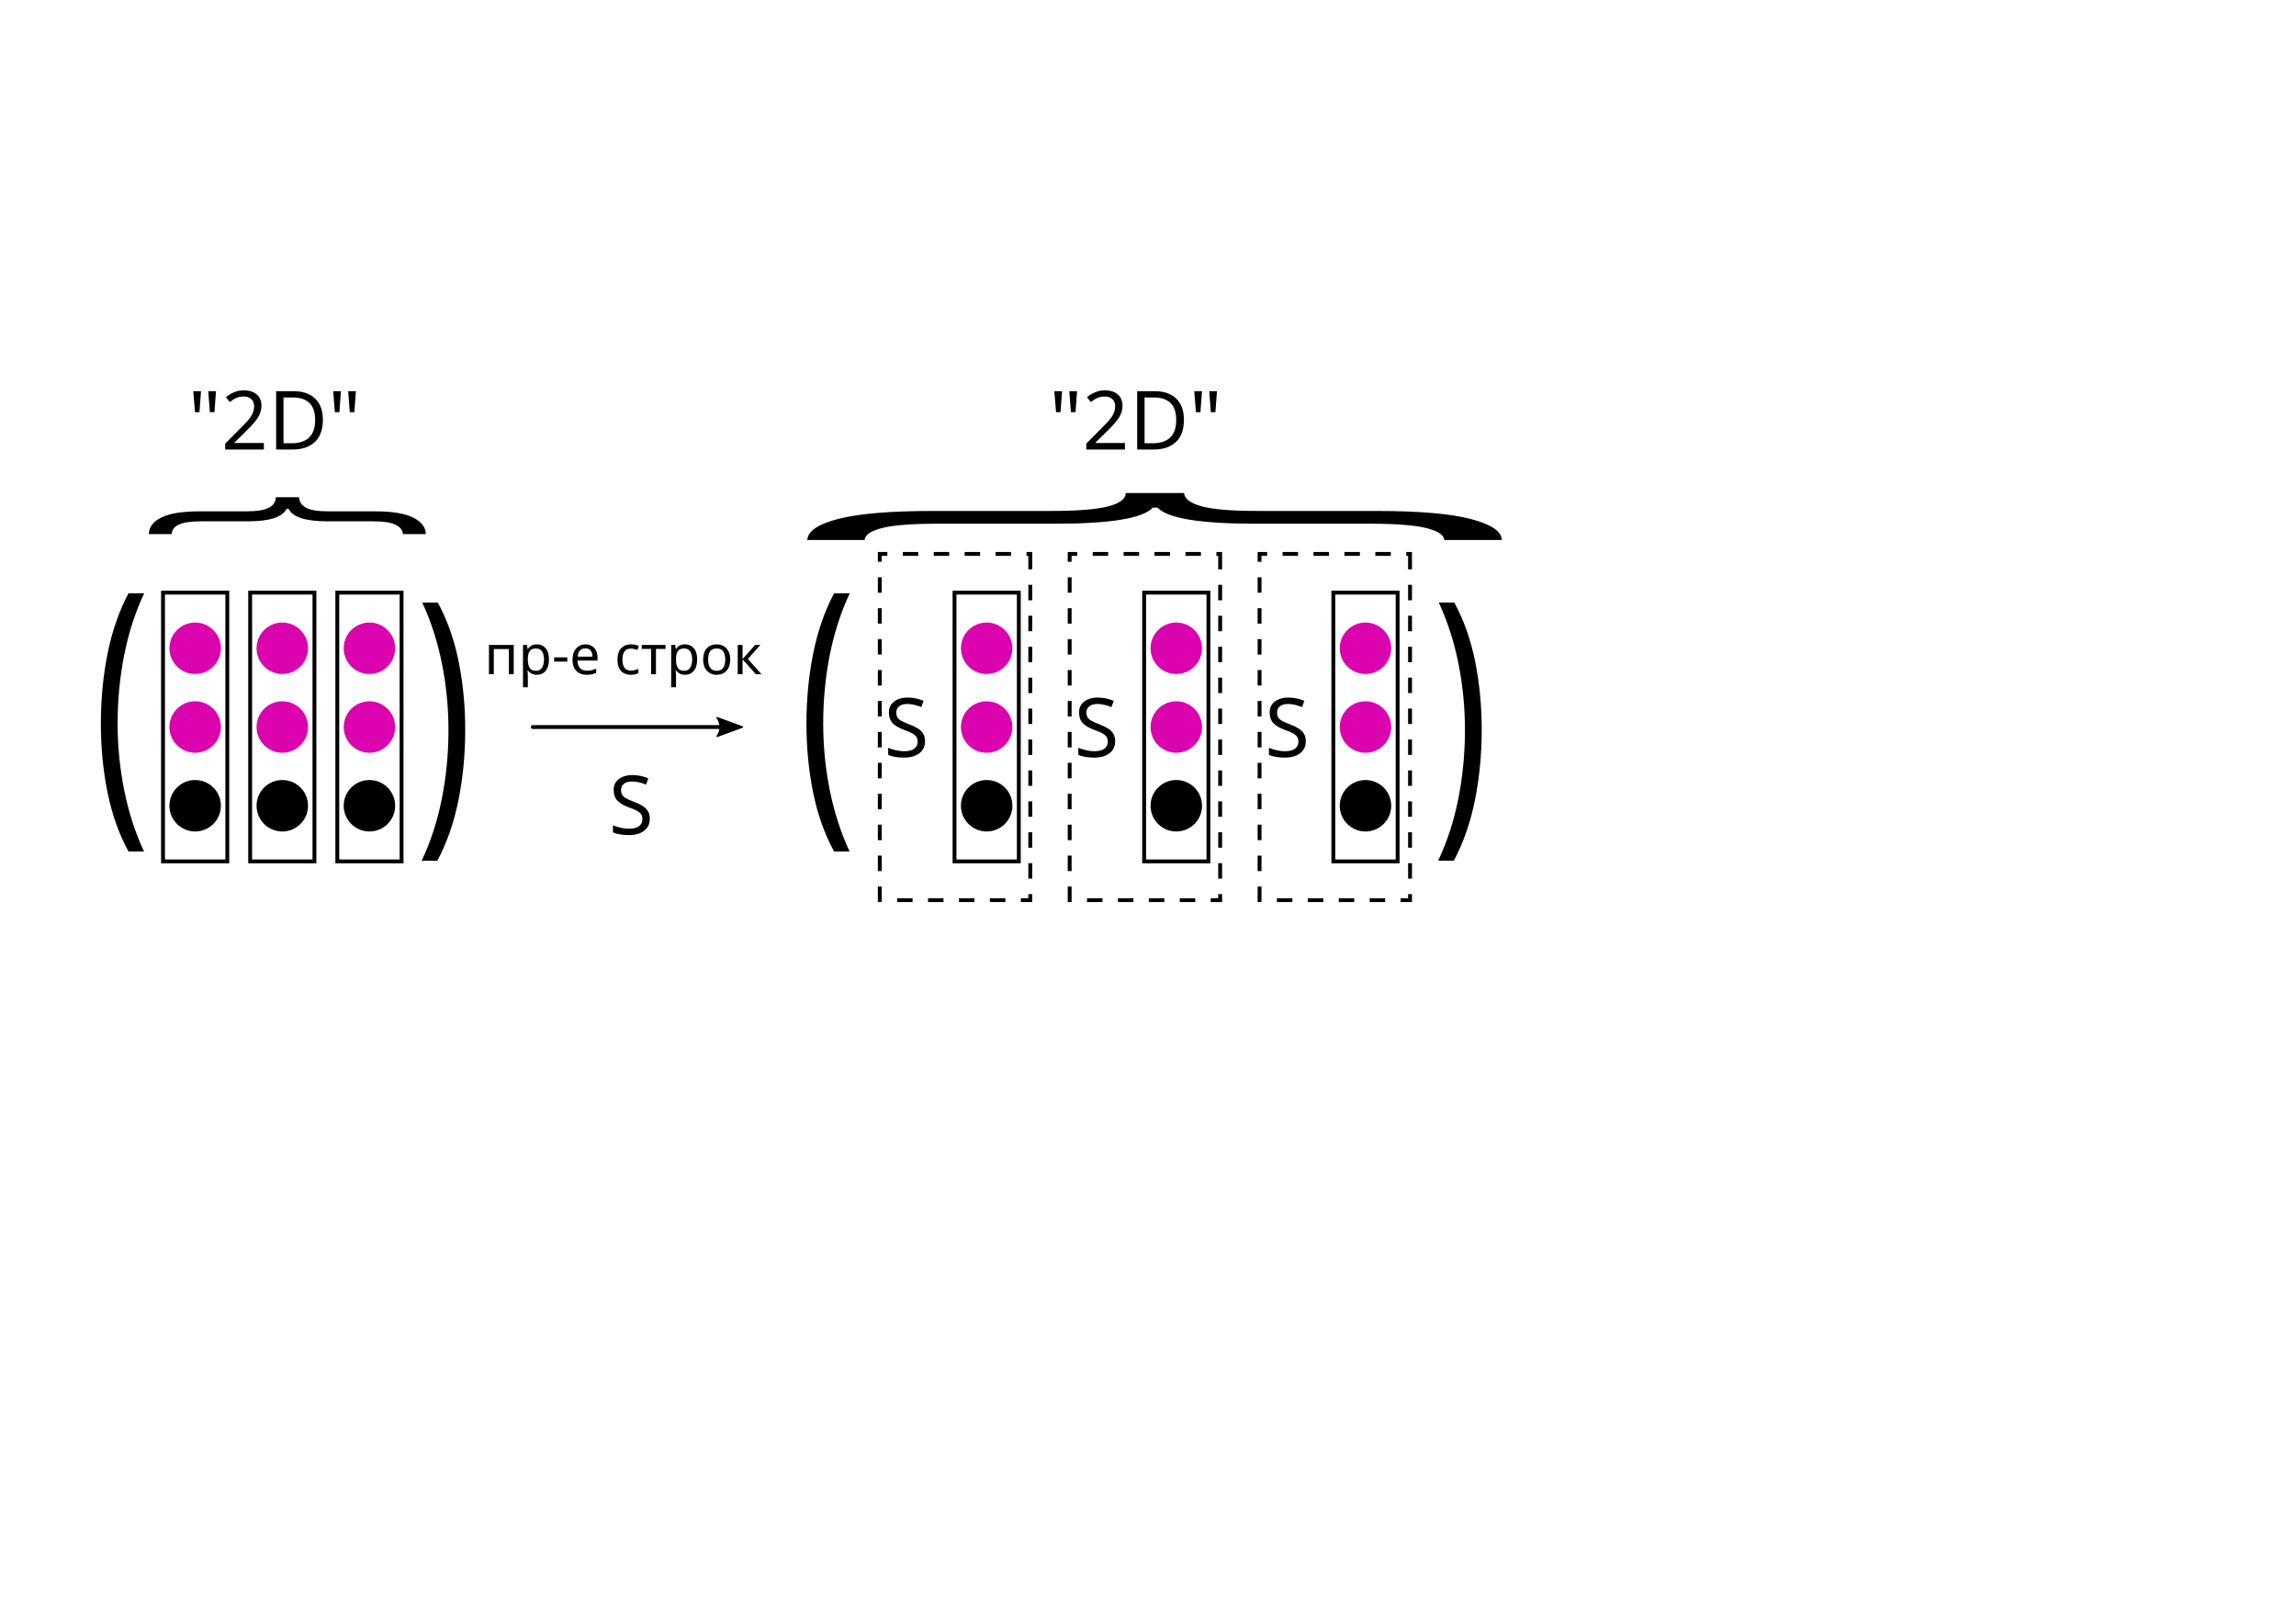
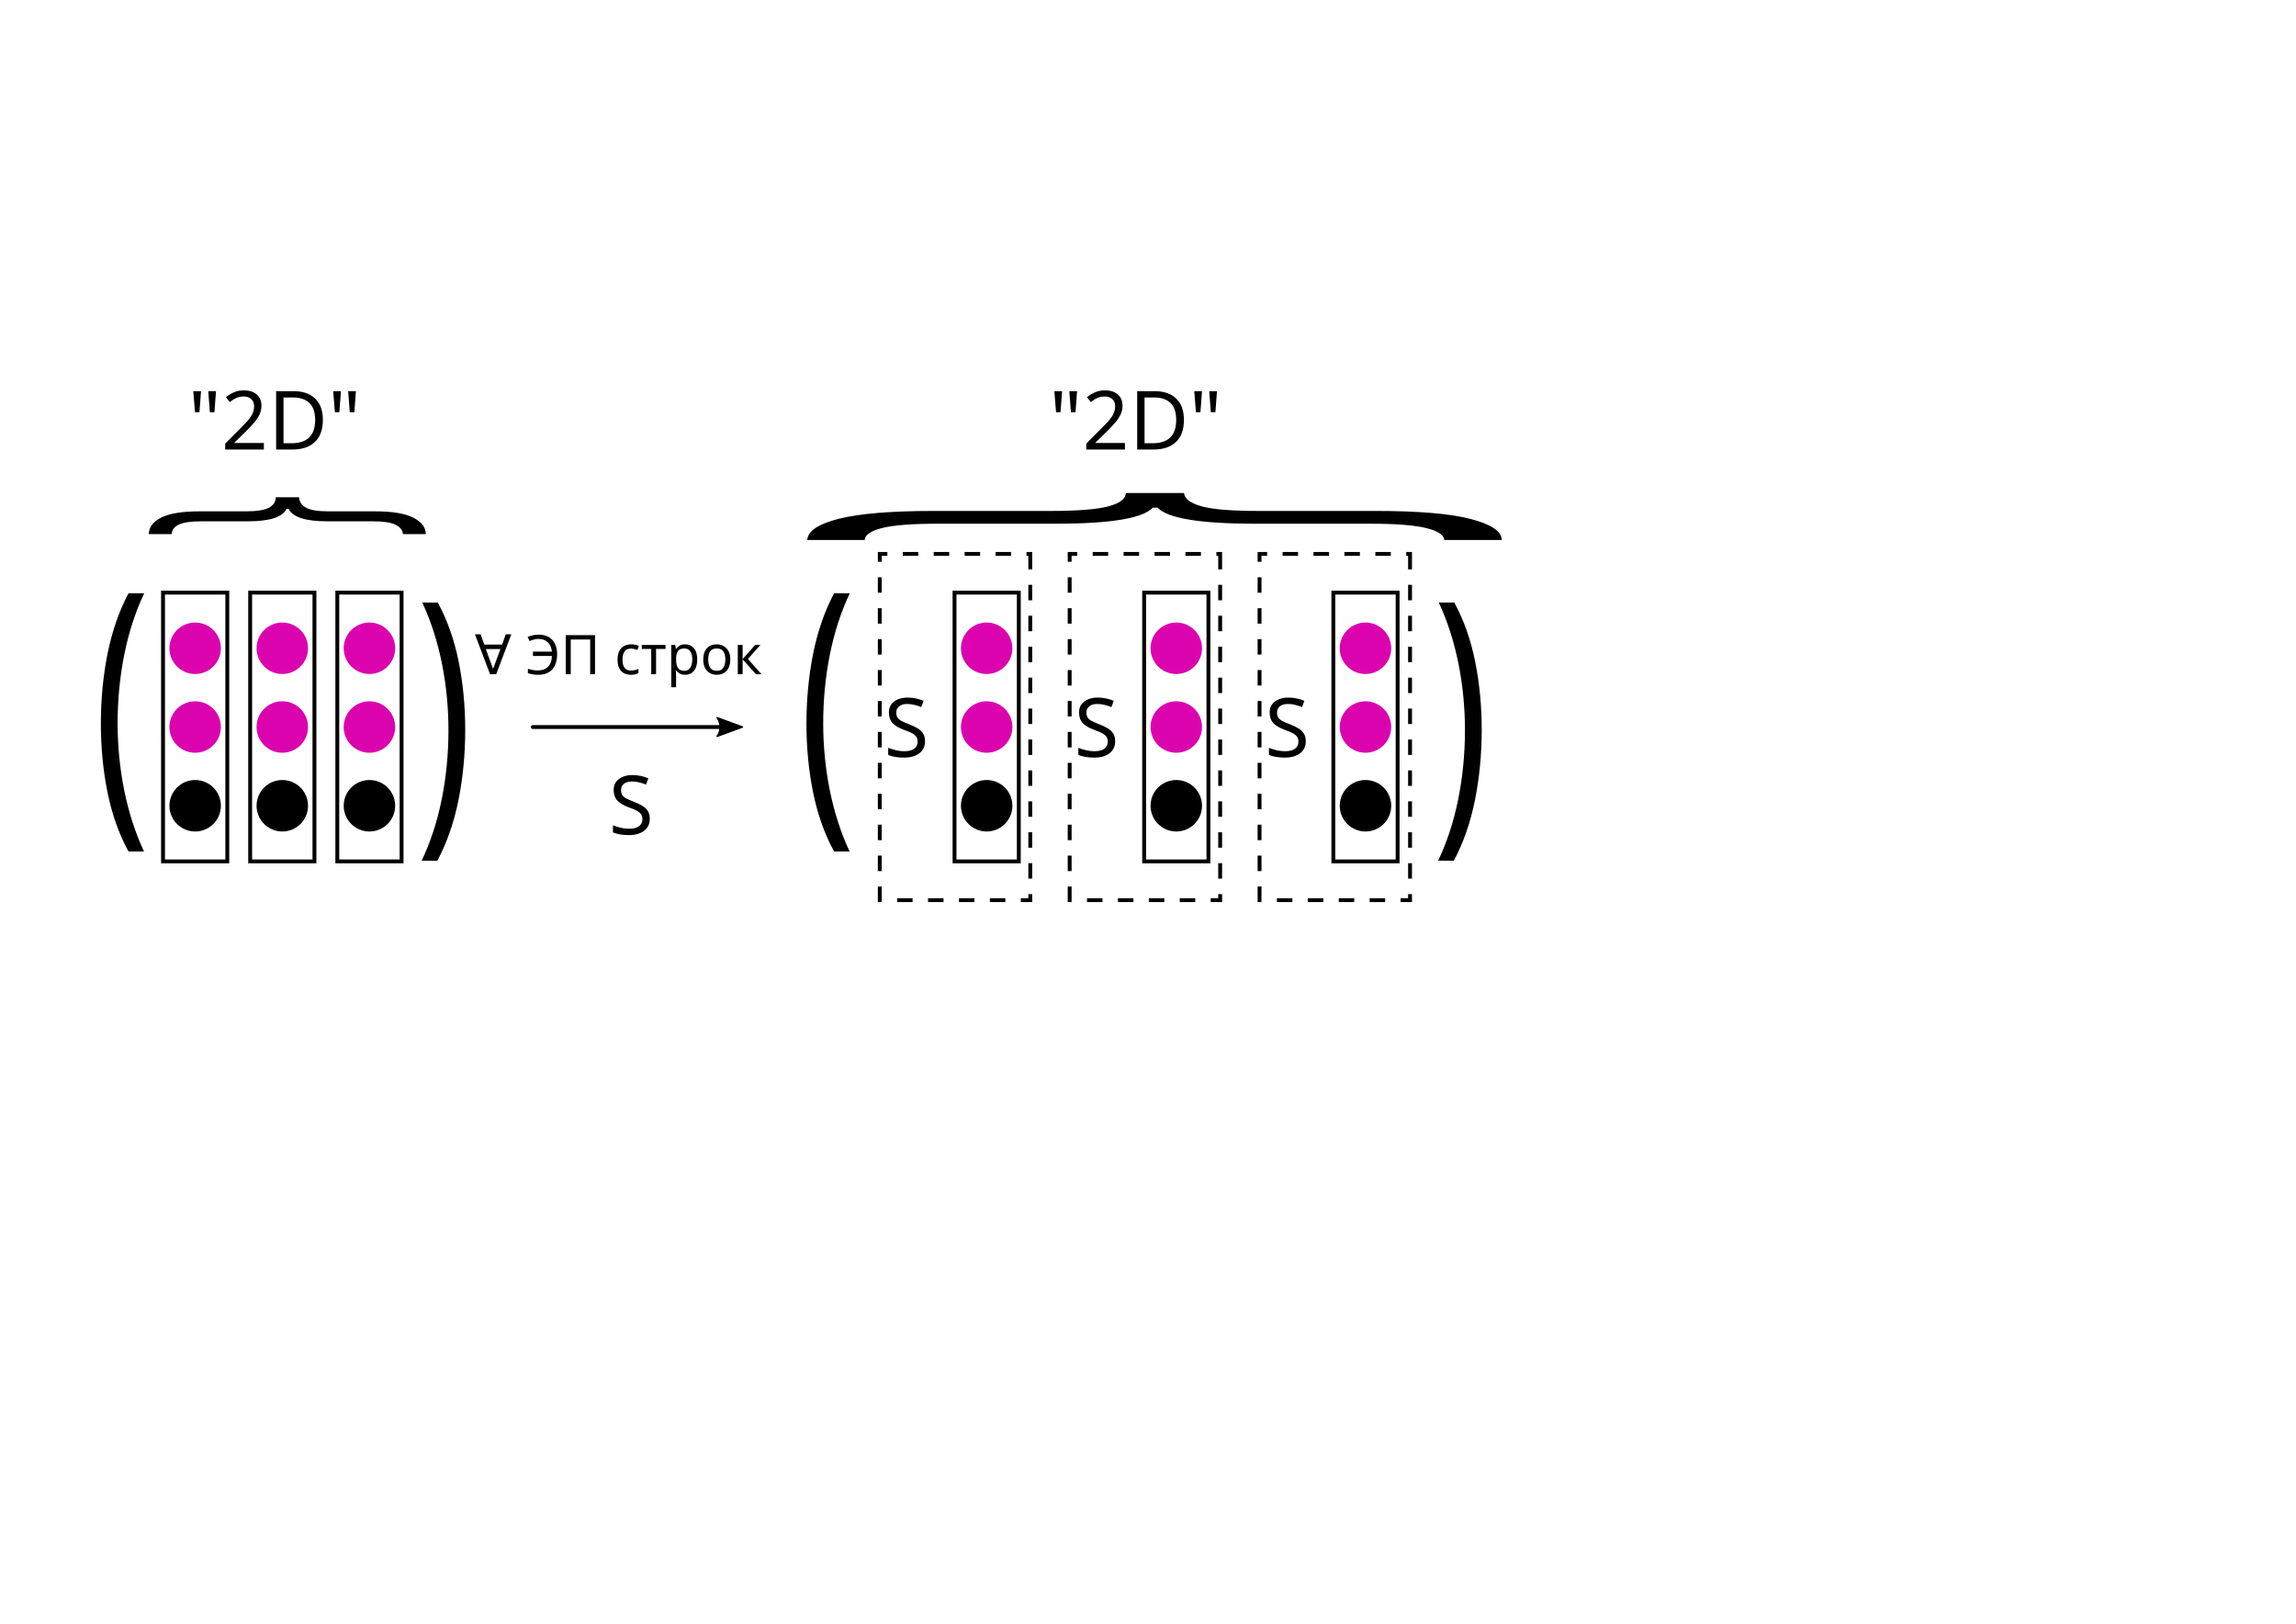
<svg xmlns="http://www.w3.org/2000/svg" width="297mm" height="210mm" viewBox="0 0 297 210" version="1.1" id="svg8">
  <defs id="defs2">
    <marker orient="auto" refY="0.0" refX="0.0" id="marker5227" style="overflow:visible;">
      <path id="path5225" style="fill-rule:evenodd;stroke-width:0.625;stroke-linejoin:round;stroke:#000000;stroke-opacity:1;fill:#000000;fill-opacity:1" d="M 8.719,4.034 L -2.207,0.016 L 8.719,-4.002 C 6.973,-1.63 6.983,1.616 8.719,4.034 z " transform="scale(0.6) rotate(180) translate(0,0)" />
    </marker>
    <marker orient="auto" refY="0.0" refX="0.0" id="Arrow1Send" style="overflow:visible;">
      <path id="path4838" d="M 0.0,0.0 L 5.0,-5.0 L -12.5,0.0 L 5.0,5.0 L 0.0,0.0 z " style="fill-rule:evenodd;stroke:#000000;stroke-width:1pt;stroke-opacity:1;fill:#000000;fill-opacity:1" transform="scale(0.2) rotate(180) translate(6,0)" />
    </marker>
    <marker orient="auto" refY="0.0" refX="0.0" id="Arrow2Lend" style="overflow:visible;">
      <path id="path4844" style="fill-rule:evenodd;stroke-width:0.625;stroke-linejoin:round;stroke:#000000;stroke-opacity:1;fill:#000000;fill-opacity:1" d="M 8.719,4.034 L -2.207,0.016 L 8.719,-4.002 C 6.973,-1.63 6.983,1.616 8.719,4.034 z " transform="scale(1.1) rotate(180) translate(1,0)" />
    </marker>
    <marker orient="auto" refY="0.0" refX="0.0" id="Arrow2Mend" style="overflow:visible;">
      <path id="path4850" style="fill-rule:evenodd;stroke-width:0.625;stroke-linejoin:round;stroke:#000000;stroke-opacity:1;fill:#000000;fill-opacity:1" d="M 8.719,4.034 L -2.207,0.016 L 8.719,-4.002 C 6.973,-1.63 6.983,1.616 8.719,4.034 z " transform="scale(0.6) rotate(180) translate(0,0)" />
    </marker>
    <marker orient="auto" refY="0.0" refX="0.0" id="Arrow1Lend" style="overflow:visible;">
      <path id="path4826" d="M 0.0,0.0 L 5.0,-5.0 L -12.5,0.0 L 5.0,5.0 L 0.0,0.0 z " style="fill-rule:evenodd;stroke:#000000;stroke-width:1pt;stroke-opacity:1;fill:#000000;fill-opacity:1" transform="scale(0.8) rotate(180) translate(12.5,0)" />
    </marker>
    <marker orient="auto" refY="0" refX="0" id="marker5227-1" style="overflow:visible">
      <path id="path5225-5" style="fill:#000000;fill-opacity:1;fill-rule:evenodd;stroke:#000000;stroke-width:0.625;stroke-linejoin:round;stroke-opacity:1" d="M 8.719,4.034 -2.207,0.016 8.719,-4.002 c -1.745,2.372 -1.735,5.617 -6e-7,8.035 z" transform="scale(-0.6)" />
    </marker>
    <marker orient="auto" refY="0" refX="0" id="marker5227-1-8" style="overflow:visible">
      <path id="path5225-5-8" style="fill:#000000;fill-opacity:1;fill-rule:evenodd;stroke:#000000;stroke-width:0.625;stroke-linejoin:round;stroke-opacity:1" d="M 8.719,4.034 -2.207,0.016 8.719,-4.002 c -1.745,2.372 -1.735,5.617 -6e-7,8.035 z" transform="scale(-0.6)" />
    </marker>
    <marker orient="auto" refY="0" refX="0" id="marker5227-9" style="overflow:visible">
      <path id="path5225-9" style="fill:#000000;fill-opacity:1;fill-rule:evenodd;stroke:#000000;stroke-width:0.625;stroke-linejoin:round;stroke-opacity:1" d="M 8.719,4.034 -2.207,0.016 8.719,-4.002 c -1.745,2.372 -1.735,5.617 -6e-7,8.035 z" transform="scale(-0.6)" />
    </marker>
    <marker orient="auto" refY="0" refX="0" id="marker5227-9-9" style="overflow:visible">
      <path id="path5225-9-4" style="fill:#000000;fill-opacity:1;fill-rule:evenodd;stroke:#000000;stroke-width:0.625;stroke-linejoin:round;stroke-opacity:1" d="M 8.719,4.034 -2.207,0.016 8.719,-4.002 c -1.745,2.372 -1.735,5.617 -6e-7,8.035 z" transform="scale(-0.6)" />
    </marker>
    <marker orient="auto" refY="0" refX="0" id="marker5227-9-90" style="overflow:visible">
      <path id="path5225-9-5" style="fill:#000000;fill-opacity:1;fill-rule:evenodd;stroke:#000000;stroke-width:0.625;stroke-linejoin:round;stroke-opacity:1" d="M 8.719,4.034 -2.207,0.016 8.719,-4.002 c -1.745,2.372 -1.735,5.617 -6e-7,8.035 z" transform="scale(-0.6)" />
    </marker>
  </defs>
  <g id="layer1" transform="translate(0,-87)">
    <text xml:space="preserve" style="font-style:normal;font-variant:normal;font-weight:normal;font-stretch:normal;font-size:10.583px;line-height:1.25;font-family:Calibri;-inkscape-font-specification:Calibri;text-align:start;letter-spacing:0px;word-spacing:0px;text-anchor:start;fill:#000000;fill-opacity:1;stroke:none;stroke-width:0.265" x="225.575" y="105.368" id="text8101">
      <tspan id="tspan8099" x="225.575" y="114.628" style="stroke-width:0.265" />
    </text>
    <g id="g8521">
      <g id="g8228">
        <ellipse style="opacity:1;fill:#da03ae;fill-opacity:1;fill-rule:nonzero;stroke:#da03ae;stroke-width:1.5;stroke-linecap:round;stroke-linejoin:round;stroke-miterlimit:4;stroke-dasharray:none;stroke-dashoffset:0;stroke-opacity:1;paint-order:markers fill stroke" id="path4485" cx="25.245" cy="170.844" rx="2.579" ry="2.579" />
        <ellipse style="opacity:1;fill:#da03ae;fill-opacity:1;fill-rule:nonzero;stroke:#da03ae;stroke-width:1.5;stroke-linecap:round;stroke-linejoin:round;stroke-miterlimit:4;stroke-dasharray:none;stroke-dashoffset:0;stroke-opacity:1;paint-order:markers fill stroke" id="path4485-7" cx="25.245" cy="181.028" rx="2.579" ry="2.579" />
        <ellipse style="opacity:1;fill:#000000;fill-opacity:1;fill-rule:nonzero;stroke:#000000;stroke-width:1.5;stroke-linecap:round;stroke-linejoin:round;stroke-miterlimit:4;stroke-dasharray:none;stroke-dashoffset:0;stroke-opacity:1;paint-order:markers fill stroke" id="path4485-8" cx="25.245" cy="191.211" rx="2.579" ry="2.579" />
      </g>
      <g id="g8233">
        <ellipse style="opacity:1;fill:#da03ae;fill-opacity:1;fill-rule:nonzero;stroke:#da03ae;stroke-width:1.5;stroke-linecap:round;stroke-linejoin:round;stroke-miterlimit:4;stroke-dasharray:none;stroke-dashoffset:0;stroke-opacity:1;paint-order:markers fill stroke" id="path4485-1" cx="36.517" cy="170.844" rx="2.579" ry="2.579" />
        <ellipse style="opacity:1;fill:#da03ae;fill-opacity:1;fill-rule:nonzero;stroke:#da03ae;stroke-width:1.5;stroke-linecap:round;stroke-linejoin:round;stroke-miterlimit:4;stroke-dasharray:none;stroke-dashoffset:0;stroke-opacity:1;paint-order:markers fill stroke" id="path4485-7-0" cx="36.517" cy="181.028" rx="2.579" ry="2.579" />
        <ellipse style="opacity:1;fill:#000000;fill-opacity:1;fill-rule:nonzero;stroke:#000000;stroke-width:1.5;stroke-linecap:round;stroke-linejoin:round;stroke-miterlimit:4;stroke-dasharray:none;stroke-dashoffset:0;stroke-opacity:1;paint-order:markers fill stroke" id="path4485-8-4" cx="36.517" cy="191.211" rx="2.579" ry="2.579" />
      </g>
      <g id="g8238">
        <ellipse style="opacity:1;fill:#da03ae;fill-opacity:1;fill-rule:nonzero;stroke:#da03ae;stroke-width:1.5;stroke-linecap:round;stroke-linejoin:round;stroke-miterlimit:4;stroke-dasharray:none;stroke-dashoffset:0;stroke-opacity:1;paint-order:markers fill stroke" id="path4485-5" cx="47.789" cy="170.844" rx="2.579" ry="2.579" />
        <ellipse style="opacity:1;fill:#da03ae;fill-opacity:1;fill-rule:nonzero;stroke:#da03ae;stroke-width:1.5;stroke-linecap:round;stroke-linejoin:round;stroke-miterlimit:4;stroke-dasharray:none;stroke-dashoffset:0;stroke-opacity:1;paint-order:markers fill stroke" id="path4485-7-6" cx="47.789" cy="181.028" rx="2.579" ry="2.579" />
        <ellipse style="opacity:1;fill:#000000;fill-opacity:1;fill-rule:nonzero;stroke:#000000;stroke-width:1.5;stroke-linecap:round;stroke-linejoin:round;stroke-miterlimit:4;stroke-dasharray:none;stroke-dashoffset:0;stroke-opacity:1;paint-order:markers fill stroke" id="path4485-8-6" cx="47.789" cy="191.211" rx="2.579" ry="2.579" />
      </g>
      <text transform="scale(0.7973174,1.254206)" id="text4600" y="152.343" x="15.143" style="font-style:normal;font-variant:normal;font-weight:normal;font-stretch:normal;font-size:30.537px;line-height:1.25;font-family:Calibri;-inkscape-font-specification:Calibri;text-align:start;letter-spacing:0px;word-spacing:0px;text-anchor:start;fill:#000000;fill-opacity:1;stroke:none;stroke-width:0.265" xml:space="preserve">
        <tspan style="font-size:30.537px;stroke-width:0.265" y="152.343" x="15.143" id="tspan4598">(</tspan>
      </text>
      <text transform="matrix(-0.7973162,-0.0013433,0.00211307,-1.254204,0,0)" id="text4600-2" y="-136.252" x="-77.079" style="font-style:normal;font-variant:normal;font-weight:normal;font-stretch:normal;font-size:30.537px;line-height:1.25;font-family:Calibri;-inkscape-font-specification:Calibri;text-align:start;letter-spacing:0px;word-spacing:0px;text-anchor:start;fill:#000000;fill-opacity:1;stroke:none;stroke-width:0.265" xml:space="preserve">
        <tspan style="font-size:30.537px;stroke-width:0.265" y="-136.252" x="-77.079" id="tspan4598-5">(</tspan>
      </text>
      <rect transform="rotate(90)" y="-29.403" x="163.647" height="8.315" width="34.761" id="rect5891" style="opacity:1;vector-effect:none;fill:none;fill-opacity:1;fill-rule:nonzero;stroke:#000000;stroke-width:0.5;stroke-linecap:butt;stroke-linejoin:miter;stroke-miterlimit:4;stroke-dasharray:none;stroke-dashoffset:0;stroke-opacity:1;paint-order:markers fill stroke" />
      <rect transform="rotate(90)" y="-40.675" x="163.647" height="8.315" width="34.761" id="rect5891-2" style="opacity:1;vector-effect:none;fill:none;fill-opacity:1;fill-rule:nonzero;stroke:#000000;stroke-width:0.5;stroke-linecap:butt;stroke-linejoin:miter;stroke-miterlimit:4;stroke-dasharray:none;stroke-dashoffset:0;stroke-opacity:1;paint-order:markers fill stroke" />
      <rect transform="rotate(90)" y="-51.947" x="163.647" height="8.315" width="34.761" id="rect5891-9" style="opacity:1;vector-effect:none;fill:none;fill-opacity:1;fill-rule:nonzero;stroke:#000000;stroke-width:0.5;stroke-linecap:butt;stroke-linejoin:miter;stroke-miterlimit:4;stroke-dasharray:none;stroke-dashoffset:0;stroke-opacity:1;paint-order:markers fill stroke" />
    </g>
    <path style="fill:none;stroke:#000000;stroke-width:0.5;stroke-linecap:round;stroke-linejoin:miter;stroke-miterlimit:4;stroke-dasharray:none;stroke-dashoffset:0;stroke-opacity:1;marker-end:url(#marker5227)" d="M 68.92,181.032 H 95.38" id="path4821" />
    <text xml:space="preserve" style="font-style:normal;font-variant:normal;font-weight:normal;font-stretch:normal;font-size:10.583px;line-height:1.25;font-family:sans-serif;-inkscape-font-specification:sans-serif;text-align:start;letter-spacing:0px;word-spacing:0px;text-anchor:start;fill:#000000;fill-opacity:1;stroke:none;stroke-width:0.265" x="78.742" y="194.901" id="text8266-3-5">
      <tspan id="tspan8264-7-1" x="78.742" y="194.901" style="font-style:normal;font-variant:normal;font-weight:normal;font-stretch:normal;font-family:sans-serif;-inkscape-font-specification:sans-serif;stroke-width:0.265">S</tspan>
    </text>
    <g id="g8822">
      <text transform="scale(0.7973174,1.254206)" id="text4600-27" y="152.343" x="129.618" style="font-style:normal;font-variant:normal;font-weight:normal;font-stretch:normal;font-size:30.537px;line-height:1.25;font-family:Calibri;-inkscape-font-specification:Calibri;text-align:start;letter-spacing:0px;word-spacing:0px;text-anchor:start;fill:#000000;fill-opacity:1;stroke:none;stroke-width:0.265" xml:space="preserve">
        <tspan style="font-size:30.537px;stroke-width:0.265" y="152.343" x="129.618" id="tspan4598-4">(</tspan>
      </text>
      <text transform="matrix(-0.7973162,-0.0013433,0.00211307,-1.254204,0,0)" id="text4600-2-9" y="-136.075" x="-241.994" style="font-style:normal;font-variant:normal;font-weight:normal;font-stretch:normal;font-size:30.537px;line-height:1.25;font-family:Calibri;-inkscape-font-specification:Calibri;text-align:start;letter-spacing:0px;word-spacing:0px;text-anchor:start;fill:#000000;fill-opacity:1;stroke:none;stroke-width:0.265" xml:space="preserve">
        <tspan style="font-size:30.537px;stroke-width:0.265" y="-136.075" x="-241.994" id="tspan4598-5-6">(</tspan>
      </text>
      <ellipse ry="2.579" rx="2.579" cy="170.844" cx="152.159" id="path4485-1-8" style="opacity:1;fill:#da03ae;fill-opacity:1;fill-rule:nonzero;stroke:#da03ae;stroke-width:1.5;stroke-linecap:round;stroke-linejoin:round;stroke-miterlimit:4;stroke-dasharray:none;stroke-dashoffset:0;stroke-opacity:1;paint-order:markers fill stroke" />
      <ellipse ry="2.579" rx="2.579" cy="181.028" cx="152.159" id="path4485-7-0-5" style="opacity:1;fill:#da03ae;fill-opacity:1;fill-rule:nonzero;stroke:#da03ae;stroke-width:1.5;stroke-linecap:round;stroke-linejoin:round;stroke-miterlimit:4;stroke-dasharray:none;stroke-dashoffset:0;stroke-opacity:1;paint-order:markers fill stroke" />
      <ellipse ry="2.579" rx="2.579" cy="191.211" cx="152.159" id="path4485-8-4-6" style="opacity:1;fill:#000000;fill-opacity:1;fill-rule:nonzero;stroke:#000000;stroke-width:1.5;stroke-linecap:round;stroke-linejoin:round;stroke-miterlimit:4;stroke-dasharray:none;stroke-dashoffset:0;stroke-opacity:1;paint-order:markers fill stroke" />
      <rect transform="rotate(90)" y="-156.316" x="163.647" height="8.315" width="34.761" id="rect5891-77" style="opacity:1;vector-effect:none;fill:none;fill-opacity:1;fill-rule:nonzero;stroke:#000000;stroke-width:0.5;stroke-linecap:butt;stroke-linejoin:miter;stroke-miterlimit:4;stroke-dasharray:none;stroke-dashoffset:0;stroke-opacity:1;paint-order:markers fill stroke" />
      <text id="text8266" y="184.875" x="138.943" style="font-style:normal;font-variant:normal;font-weight:normal;font-stretch:normal;font-size:10.583px;line-height:1.25;font-family:sans-serif;-inkscape-font-specification:sans-serif;text-align:start;letter-spacing:0px;word-spacing:0px;text-anchor:start;fill:#000000;fill-opacity:1;stroke:none;stroke-width:0.265" xml:space="preserve">
        <tspan style="font-style:normal;font-variant:normal;font-weight:normal;font-stretch:normal;font-family:sans-serif;-inkscape-font-specification:sans-serif;stroke-width:0.265" y="184.875" x="138.943" id="tspan8264">S</tspan>
      </text>
      <ellipse ry="2.579" rx="2.579" cy="170.844" cx="127.63" id="path4485-3" style="opacity:1;fill:#da03ae;fill-opacity:1;fill-rule:nonzero;stroke:#da03ae;stroke-width:1.5;stroke-linecap:round;stroke-linejoin:round;stroke-miterlimit:4;stroke-dasharray:none;stroke-dashoffset:0;stroke-opacity:1;paint-order:markers fill stroke" />
      <ellipse ry="2.579" rx="2.579" cy="181.028" cx="127.63" id="path4485-7-2" style="opacity:1;fill:#da03ae;fill-opacity:1;fill-rule:nonzero;stroke:#da03ae;stroke-width:1.5;stroke-linecap:round;stroke-linejoin:round;stroke-miterlimit:4;stroke-dasharray:none;stroke-dashoffset:0;stroke-opacity:1;paint-order:markers fill stroke" />
      <ellipse ry="2.579" rx="2.579" cy="191.211" cx="127.63" id="path4485-8-44" style="opacity:1;fill:#000000;fill-opacity:1;fill-rule:nonzero;stroke:#000000;stroke-width:1.5;stroke-linecap:round;stroke-linejoin:round;stroke-miterlimit:4;stroke-dasharray:none;stroke-dashoffset:0;stroke-opacity:1;paint-order:markers fill stroke" />
      <rect transform="rotate(90)" y="-131.788" x="163.647" height="8.315" width="34.761" id="rect5891-7" style="opacity:1;vector-effect:none;fill:none;fill-opacity:1;fill-rule:nonzero;stroke:#000000;stroke-width:0.5;stroke-linecap:butt;stroke-linejoin:miter;stroke-miterlimit:4;stroke-dasharray:none;stroke-dashoffset:0;stroke-opacity:1;paint-order:markers fill stroke" />
      <text id="text8266-3" y="184.875" x="114.345" style="font-style:normal;font-variant:normal;font-weight:normal;font-stretch:normal;font-size:10.583px;line-height:1.25;font-family:sans-serif;-inkscape-font-specification:sans-serif;text-align:start;letter-spacing:0px;word-spacing:0px;text-anchor:start;fill:#000000;fill-opacity:1;stroke:none;stroke-width:0.265" xml:space="preserve">
        <tspan style="font-style:normal;font-variant:normal;font-weight:normal;font-stretch:normal;font-family:sans-serif;-inkscape-font-specification:sans-serif;stroke-width:0.265" y="184.875" x="114.345" id="tspan8264-7">S</tspan>
      </text>
      <ellipse ry="2.579" rx="2.579" cy="170.844" cx="176.632" id="path4485-5-7" style="opacity:1;fill:#da03ae;fill-opacity:1;fill-rule:nonzero;stroke:#da03ae;stroke-width:1.5;stroke-linecap:round;stroke-linejoin:round;stroke-miterlimit:4;stroke-dasharray:none;stroke-dashoffset:0;stroke-opacity:1;paint-order:markers fill stroke" />
      <ellipse ry="2.579" rx="2.579" cy="181.028" cx="176.632" id="path4485-7-6-1" style="opacity:1;fill:#da03ae;fill-opacity:1;fill-rule:nonzero;stroke:#da03ae;stroke-width:1.5;stroke-linecap:round;stroke-linejoin:round;stroke-miterlimit:4;stroke-dasharray:none;stroke-dashoffset:0;stroke-opacity:1;paint-order:markers fill stroke" />
      <ellipse ry="2.579" rx="2.579" cy="191.211" cx="176.632" id="path4485-8-6-2" style="opacity:1;fill:#000000;fill-opacity:1;fill-rule:nonzero;stroke:#000000;stroke-width:1.5;stroke-linecap:round;stroke-linejoin:round;stroke-miterlimit:4;stroke-dasharray:none;stroke-dashoffset:0;stroke-opacity:1;paint-order:markers fill stroke" />
      <rect transform="rotate(90)" y="-180.79" x="163.647" height="8.315" width="34.761" id="rect5891-79" style="opacity:1;vector-effect:none;fill:none;fill-opacity:1;fill-rule:nonzero;stroke:#000000;stroke-width:0.5;stroke-linecap:butt;stroke-linejoin:miter;stroke-miterlimit:4;stroke-dasharray:none;stroke-dashoffset:0;stroke-opacity:1;paint-order:markers fill stroke" />
      <text id="text8266-31" y="184.875" x="163.596" style="font-style:normal;font-variant:normal;font-weight:normal;font-stretch:normal;font-size:10.583px;line-height:1.25;font-family:sans-serif;-inkscape-font-specification:sans-serif;text-align:start;letter-spacing:0px;word-spacing:0px;text-anchor:start;fill:#000000;fill-opacity:1;stroke:none;stroke-width:0.265" xml:space="preserve">
        <tspan style="font-style:normal;font-variant:normal;font-weight:normal;font-stretch:normal;font-family:sans-serif;-inkscape-font-specification:sans-serif;stroke-width:0.265" y="184.875" x="163.596" id="tspan8264-76">S</tspan>
      </text>
      <rect transform="rotate(90)" y="-133.271" x="158.639" height="19.466" width="44.778" id="rect5891-7-1" style="opacity:1;vector-effect:none;fill:none;fill-opacity:1;fill-rule:nonzero;stroke:#000000;stroke-width:0.5;stroke-linecap:butt;stroke-linejoin:miter;stroke-miterlimit:4;stroke-dasharray:2, 2;stroke-dashoffset:0;stroke-opacity:1;paint-order:markers fill stroke" />
      <rect transform="rotate(90)" y="-157.834" x="158.639" height="19.466" width="44.778" id="rect5891-7-1-4" style="opacity:1;vector-effect:none;fill:none;fill-opacity:1;fill-rule:nonzero;stroke:#000000;stroke-width:0.5;stroke-linecap:butt;stroke-linejoin:miter;stroke-miterlimit:4;stroke-dasharray:2, 2;stroke-dashoffset:0;stroke-opacity:1;paint-order:markers fill stroke" />
      <rect transform="rotate(90)" y="-182.397" x="158.639" height="19.466" width="44.778" id="rect5891-7-1-7" style="opacity:1;vector-effect:none;fill:none;fill-opacity:1;fill-rule:nonzero;stroke:#000000;stroke-width:0.5;stroke-linecap:butt;stroke-linejoin:miter;stroke-miterlimit:4;stroke-dasharray:2, 2;stroke-dashoffset:0;stroke-opacity:1;paint-order:markers fill stroke" />
    </g>
-     <text xml:space="preserve" style="font-style:normal;font-variant:normal;font-weight:normal;font-stretch:normal;font-size:7.056px;line-height:0.8;font-family:sans-serif;-inkscape-font-specification:sans-serif;text-align:start;letter-spacing:0px;word-spacing:0px;text-anchor:start;fill:#000000;fill-opacity:1;stroke:none;stroke-width:0.265" x="62.657" y="174.196" id="text8726">
-       <tspan x="62.657" y="174.196" style="font-style:normal;font-variant:normal;font-weight:normal;font-stretch:normal;font-size:7.056px;line-height:0.8;font-family:sans-serif;-inkscape-font-specification:sans-serif;stroke-width:0.265" id="tspan8728">пр-е строк</tspan>
+     <text xml:space="preserve" style="font-style:normal;font-variant:normal;font-weight:normal;font-stretch:normal;font-size:7.056px;line-height:0.8;font-family:sans-serif;-inkscape-font-specification:sans-serif;text-align:start;letter-spacing:0px;word-spacing:0px;text-anchor:start;fill:#000000;fill-opacity:1;stroke:none;stroke-width:0.265" x="61.374" y="174.196" id="text8726">
+       <tspan x="61.374" y="174.196" style="font-style:normal;font-variant:normal;font-weight:normal;font-stretch:normal;font-size:7.056px;line-height:0.8;font-family:sans-serif;-inkscape-font-specification:sans-serif;stroke-width:0.265" id="tspan8728">∀ ЭП строк</tspan>
    </text>
    <text xml:space="preserve" style="font-style:normal;font-variant:normal;font-weight:normal;font-stretch:normal;font-size:10.583px;line-height:1.25;font-family:sans-serif;-inkscape-font-specification:sans-serif;text-align:start;letter-spacing:0px;word-spacing:0px;text-anchor:start;fill:#000000;fill-opacity:1;stroke:none;stroke-width:0.265" x="24.317" y="145.143" id="text8755">
      <tspan id="tspan8753" x="24.317" y="145.143" style="font-style:normal;font-variant:normal;font-weight:normal;font-stretch:normal;font-family:sans-serif;-inkscape-font-specification:sans-serif;stroke-width:0.265">"2D"</tspan>
    </text>
    <text xml:space="preserve" style="font-style:normal;font-variant:normal;font-weight:normal;font-stretch:normal;font-size:10.583px;line-height:1.25;font-family:sans-serif;-inkscape-font-specification:sans-serif;text-align:start;letter-spacing:0px;word-spacing:0px;text-anchor:start;fill:#000000;fill-opacity:1;stroke:none;stroke-width:0.265" x="135.699" y="145.143" id="text8755-7">
      <tspan id="tspan8753-6" x="135.699" y="145.143" style="font-style:normal;font-variant:normal;font-weight:normal;font-stretch:normal;font-family:sans-serif;-inkscape-font-specification:sans-serif;stroke-width:0.265">"2D"</tspan>
    </text>
    <text xml:space="preserve" style="font-style:normal;font-variant:normal;font-weight:normal;font-stretch:normal;font-size:24.751px;line-height:1.25;font-family:Calibri;-inkscape-font-specification:Calibri;text-align:start;letter-spacing:0px;word-spacing:0px;text-anchor:start;fill:#000000;fill-opacity:1;stroke:none;stroke-width:0.265" x="250.539" y="-15.497" id="text8777" transform="matrix(0,0.6022824,-1.660351,0,0,0)">
      <tspan id="tspan8775" x="250.539" y="-15.497" style="font-size:24.751px;stroke-width:0.265">{</tspan>
    </text>
    <text xml:space="preserve" style="font-style:normal;font-variant:normal;font-weight:normal;font-stretch:normal;font-size:44.237px;line-height:1.25;font-family:Calibri;-inkscape-font-specification:Calibri;text-align:start;letter-spacing:0px;word-spacing:0px;text-anchor:start;fill:#000000;fill-opacity:1;stroke:none;stroke-width:0.265" x="349.972" y="-51.806" id="text8777-5" transform="matrix(0,0.4292671,-2.329552,0,0,0)">
      <tspan id="tspan8775-0" x="349.972" y="-51.806" style="font-size:44.237px;stroke-width:0.265">{</tspan>
    </text>
  </g>
</svg>
